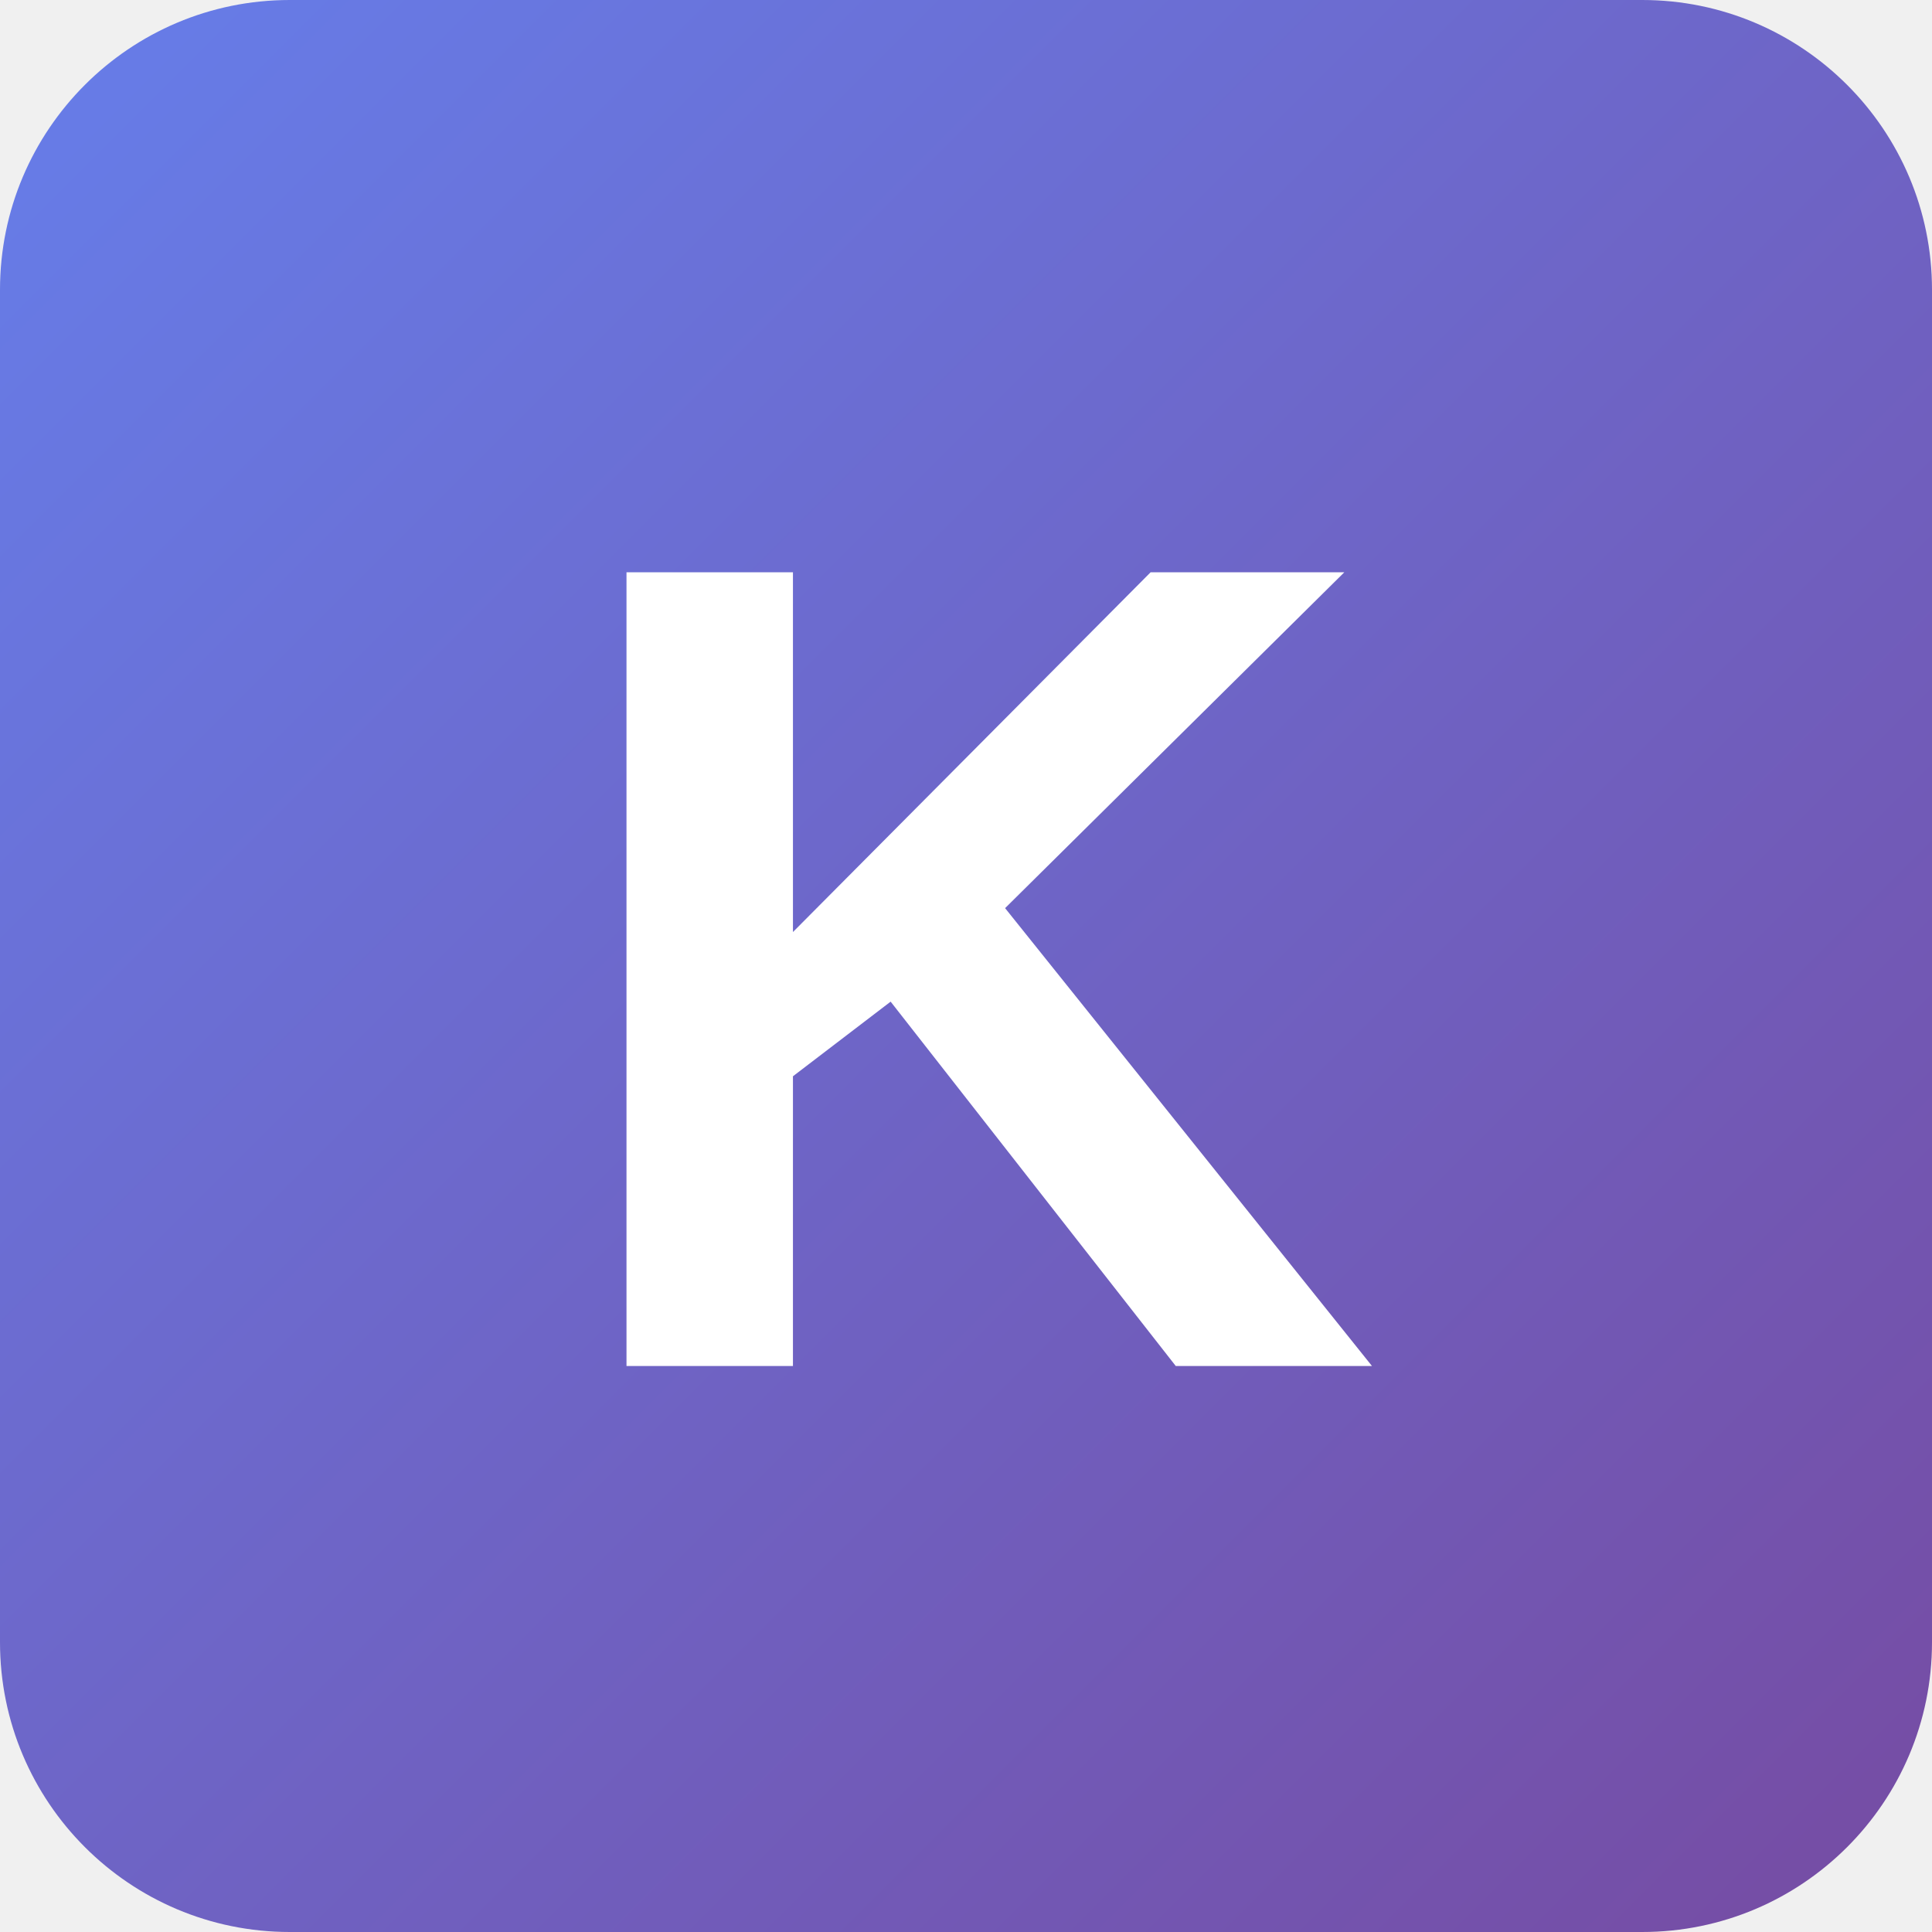
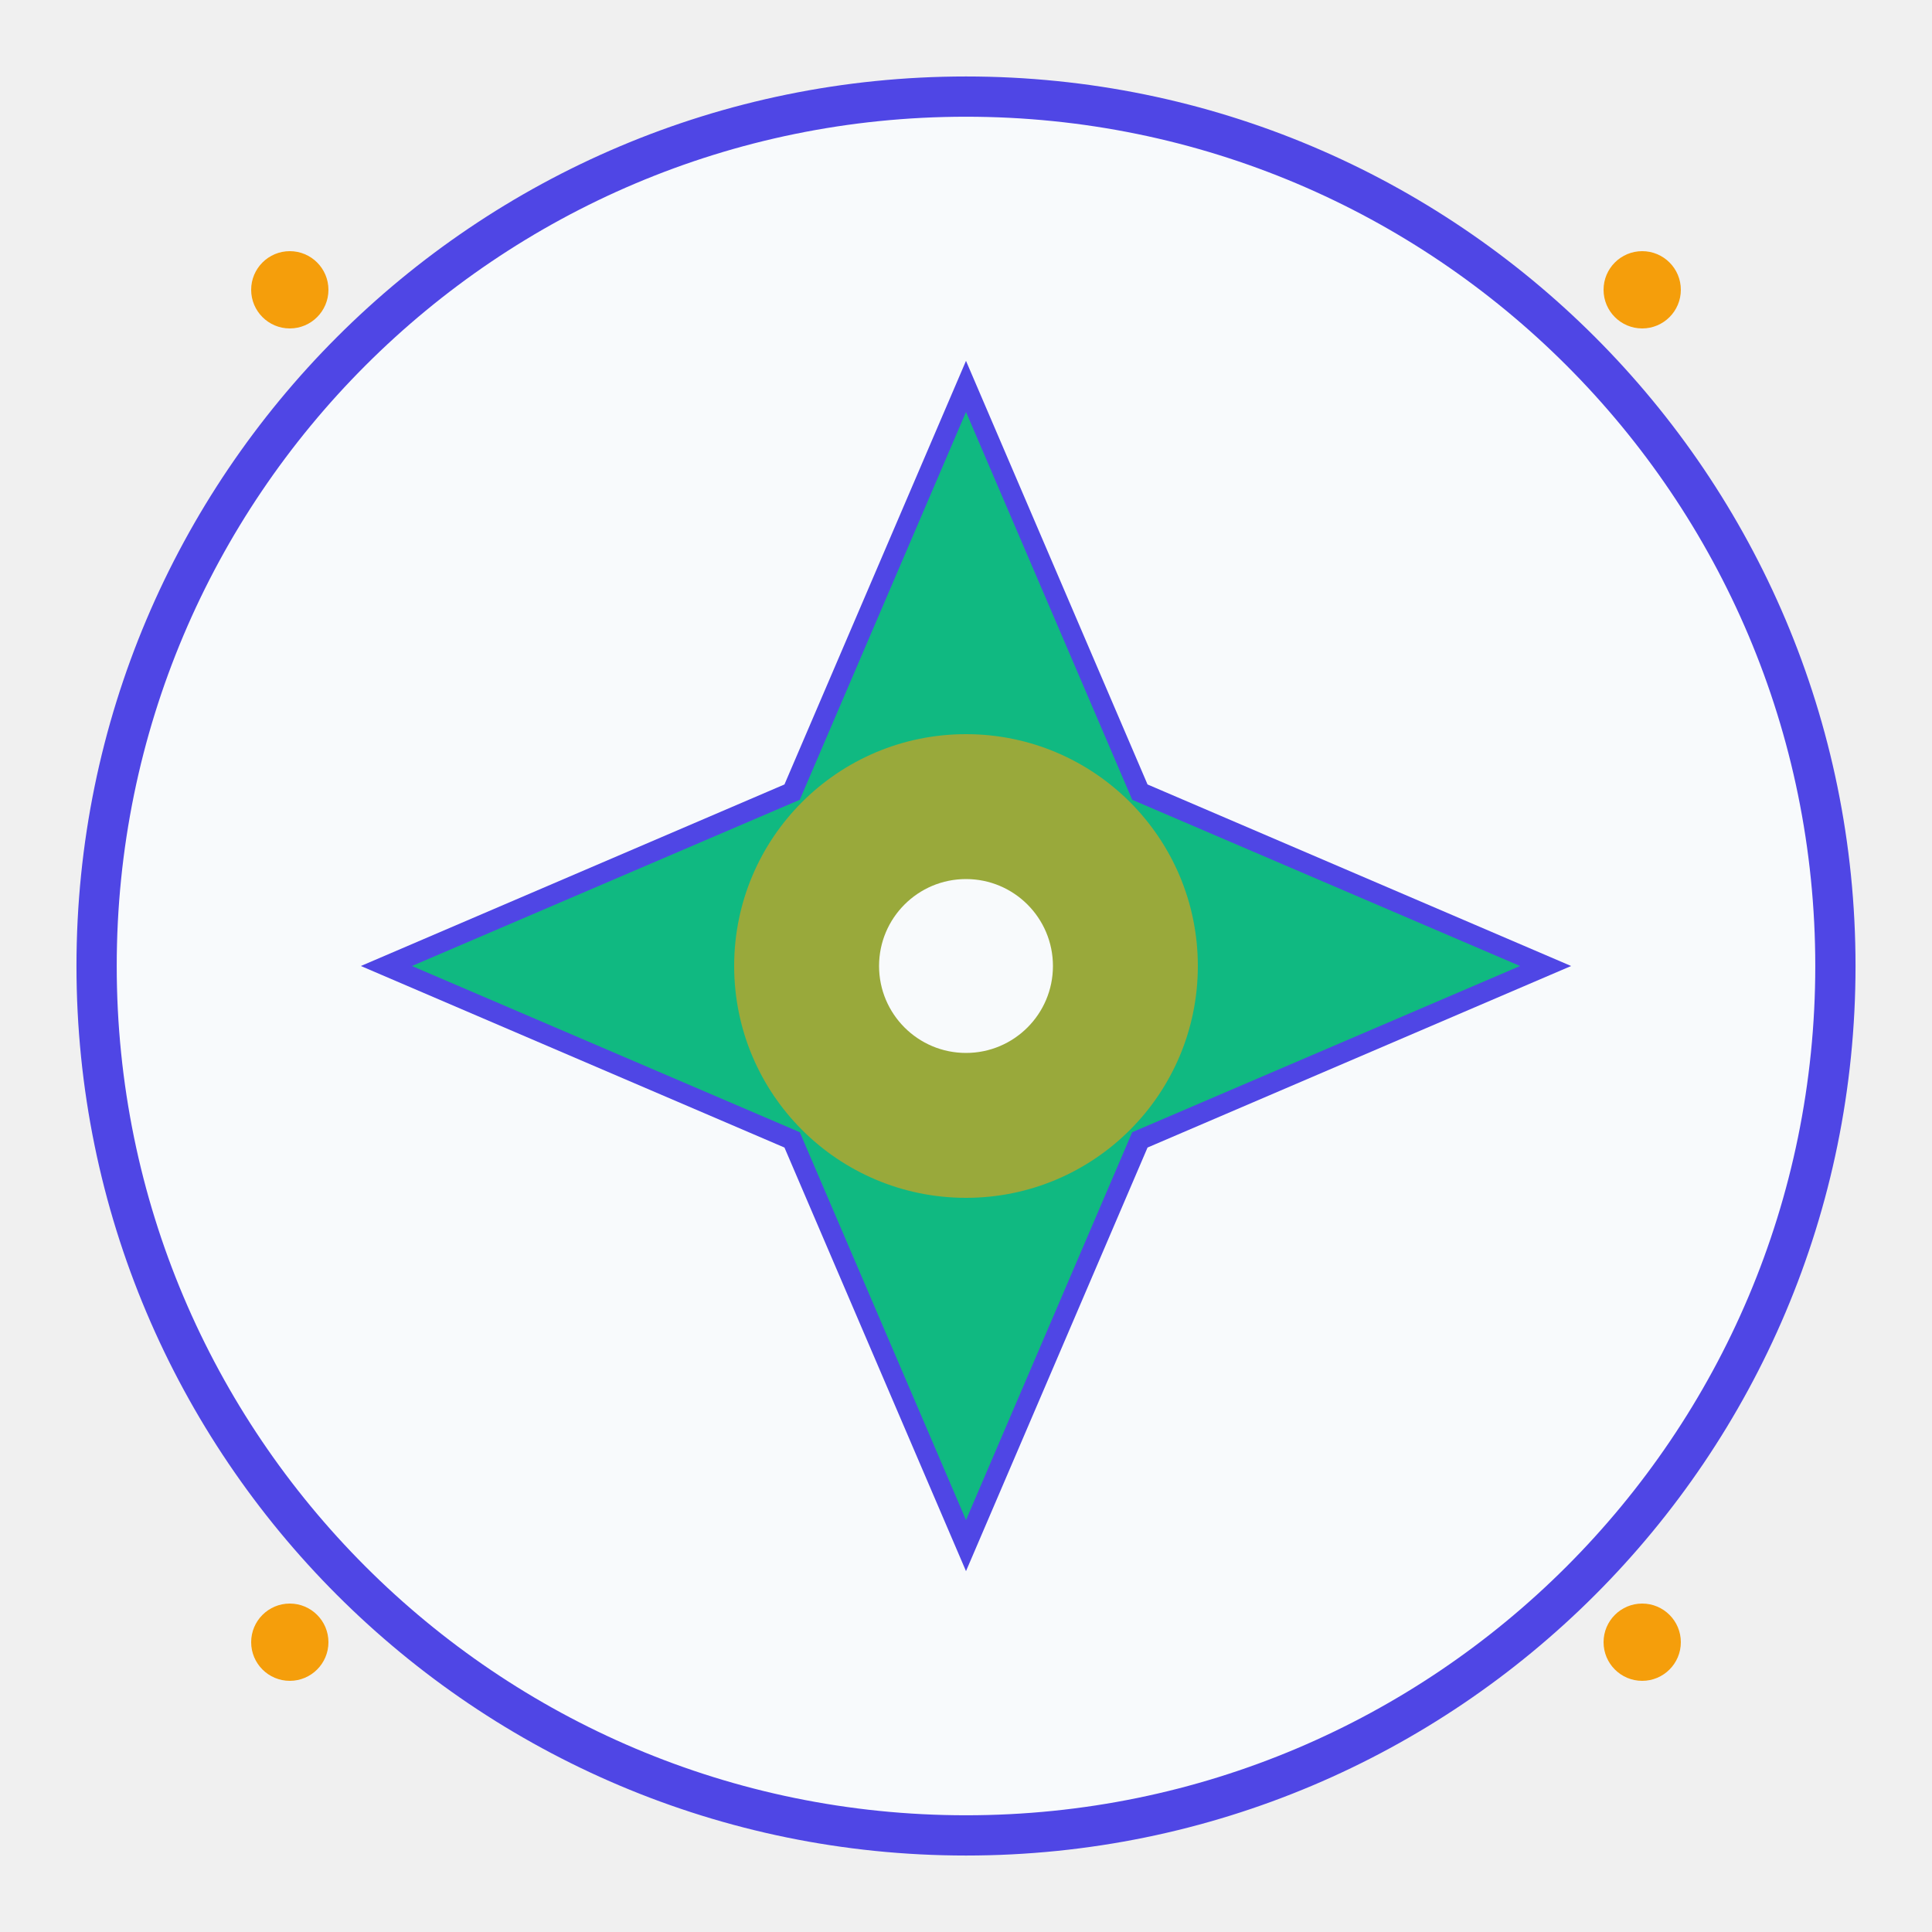
- <svg xmlns="http://www.w3.org/2000/svg" width="72" height="72">
-   <defs>
-     <linearGradient id="bg" x1="0%" y1="0%" x2="100%" y2="100%">
-       <stop offset="0%" style="stop-color:#667eea;stop-opacity:1" />
-       <stop offset="100%" style="stop-color:#764ba2;stop-opacity:1" />
-     </linearGradient>
-   </defs>
-   <rect width="72" height="72" rx="10.8" fill="url(#bg)" />
-   <text x="50%" y="50%" font-family="Arial, sans-serif" font-size="43" font-weight="bold" text-anchor="middle" dominant-baseline="central" fill="#ffffff">K</text>
+ <svg xmlns="http://www.w3.org/2000/svg" width="72" height="72" viewBox="0 0 72 72">
+   <circle cx="36" cy="36" r="32.4" fill="#F8FAFC" stroke="#4F46E5" stroke-width="1.5" />
+   <g transform="translate(36, 36)">
+     <path d="M 0,-21.6 L 6.48,-6.48 L 21.6,0 L 6.48,6.48 L 0,21.6 L -6.48,6.48 L -21.6,0 L -6.48,-6.48 Z" fill="#10B981" stroke="#4F46E5" stroke-width="0.75" />
+     <circle cx="0" cy="0" r="8.64" fill="#F59E0B" opacity="0.6" />
+     <circle cx="0" cy="0" r="3.24" fill="#F8FAFC" />
+   </g>
+   <circle cx="10.8" cy="10.8" r="1.44" fill="#F59E0B" />
+   <circle cx="61.2" cy="10.8" r="1.44" fill="#F59E0B" />
+   <circle cx="10.8" cy="61.2" r="1.44" fill="#F59E0B" />
+   <circle cx="61.2" cy="61.2" r="1.44" fill="#F59E0B" />
</svg>
